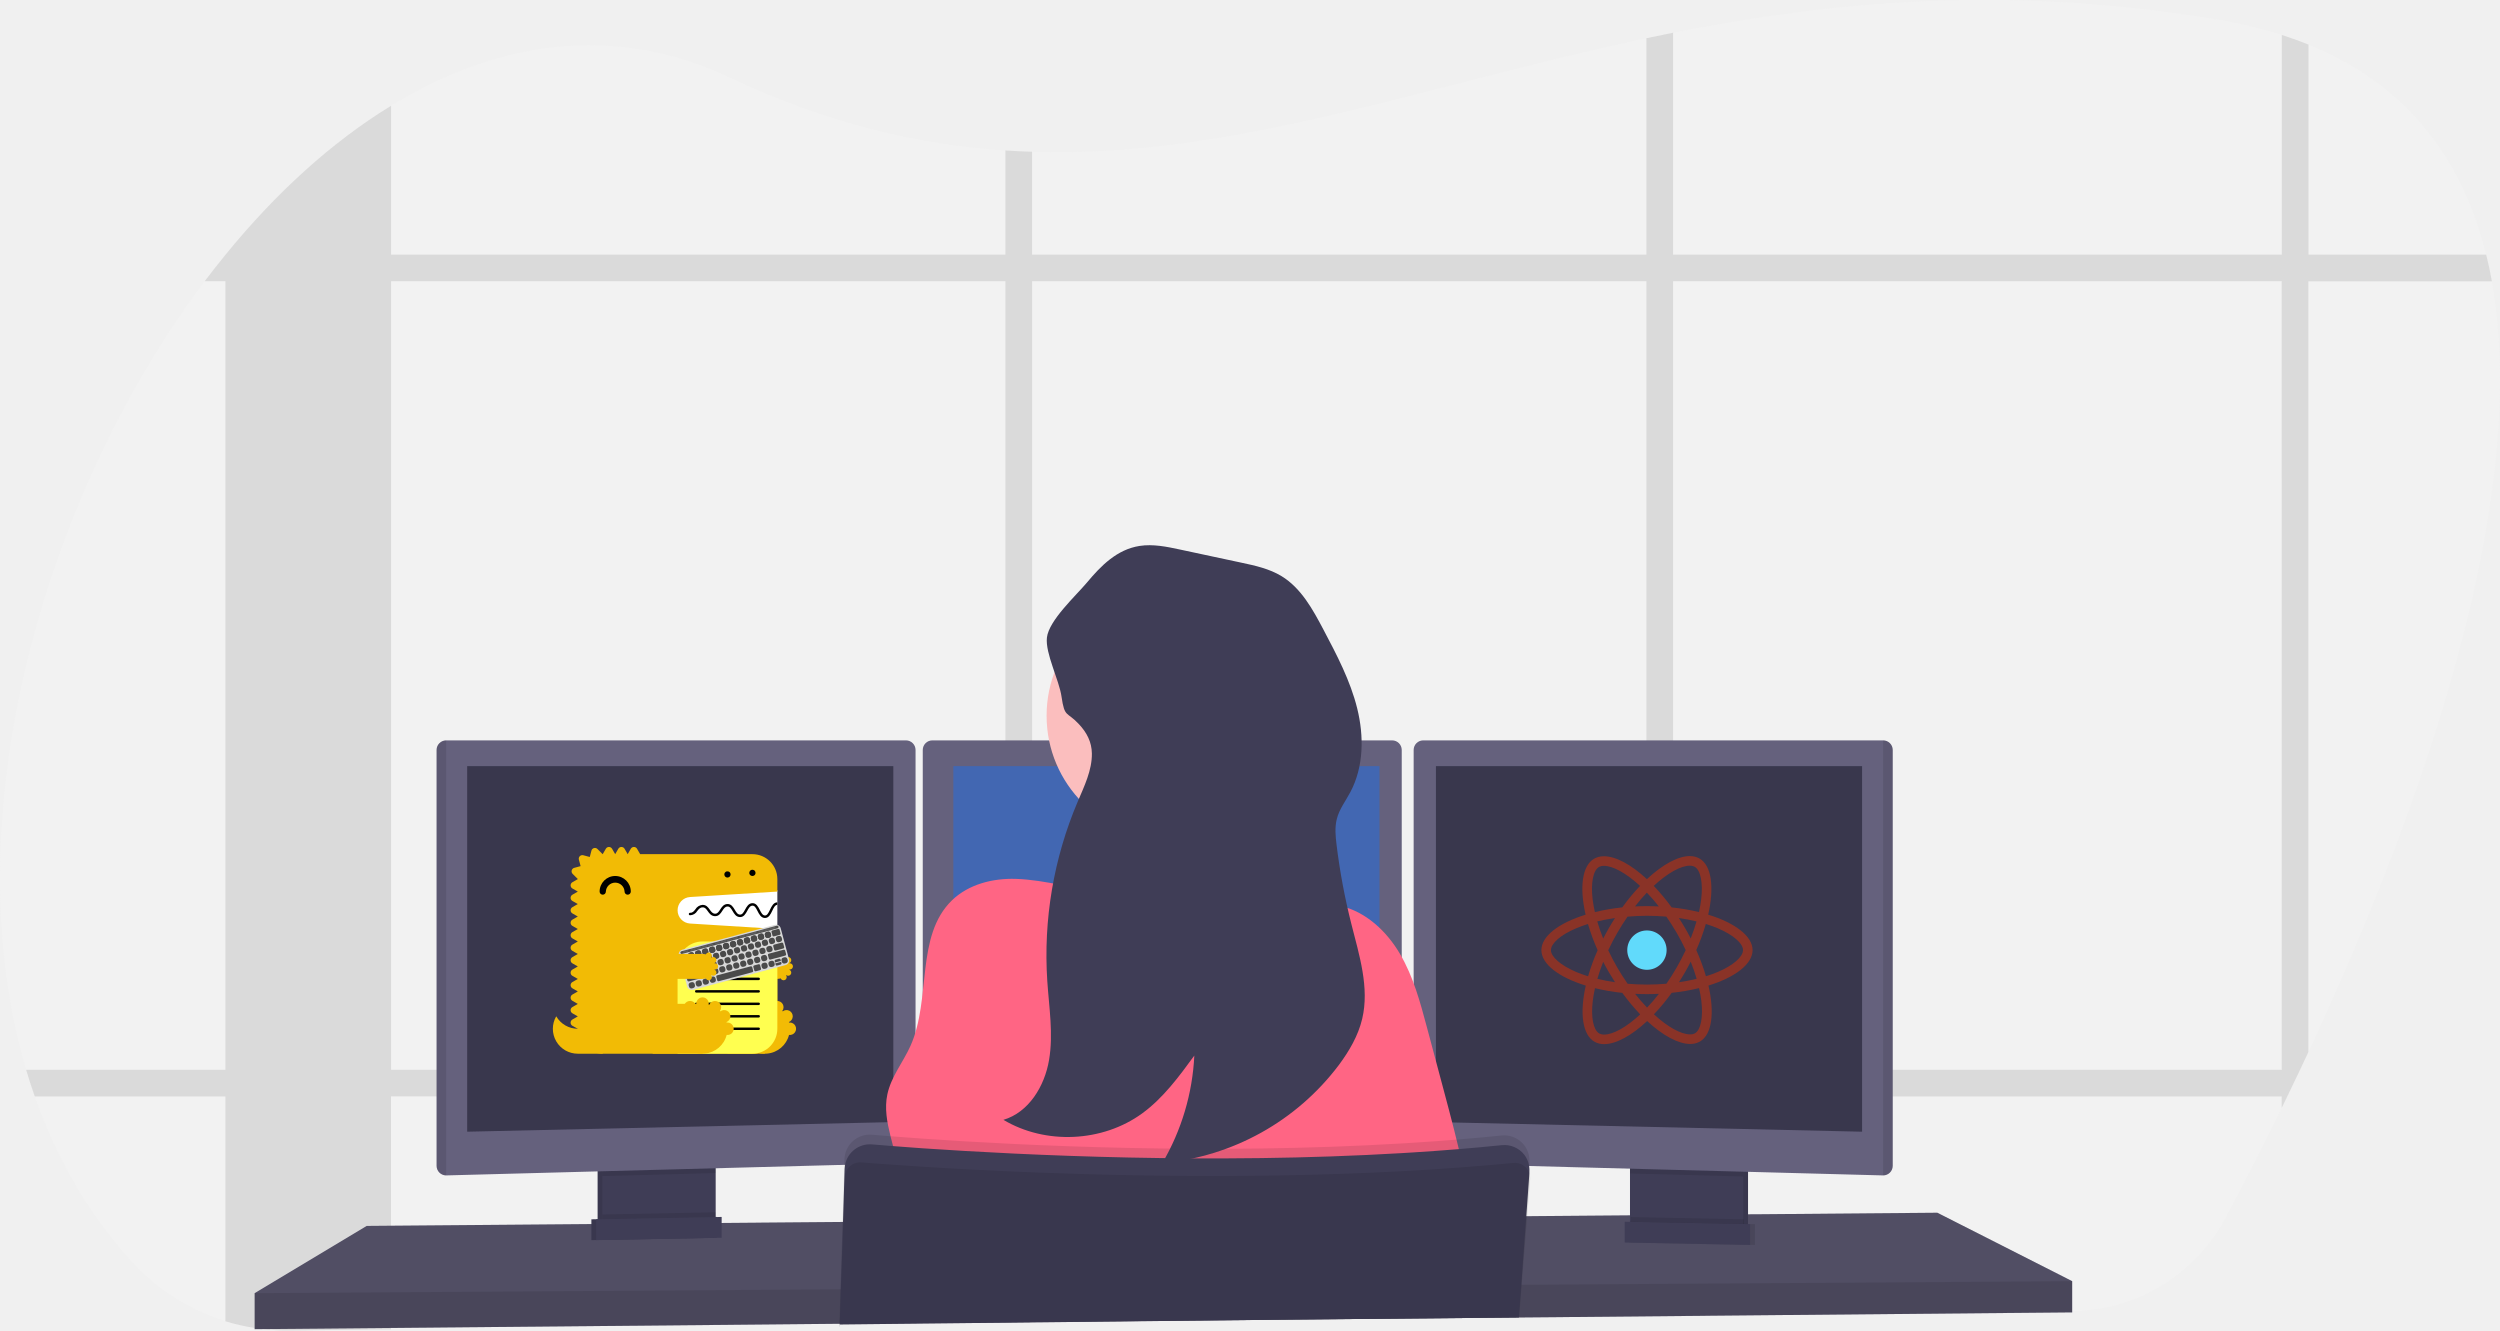
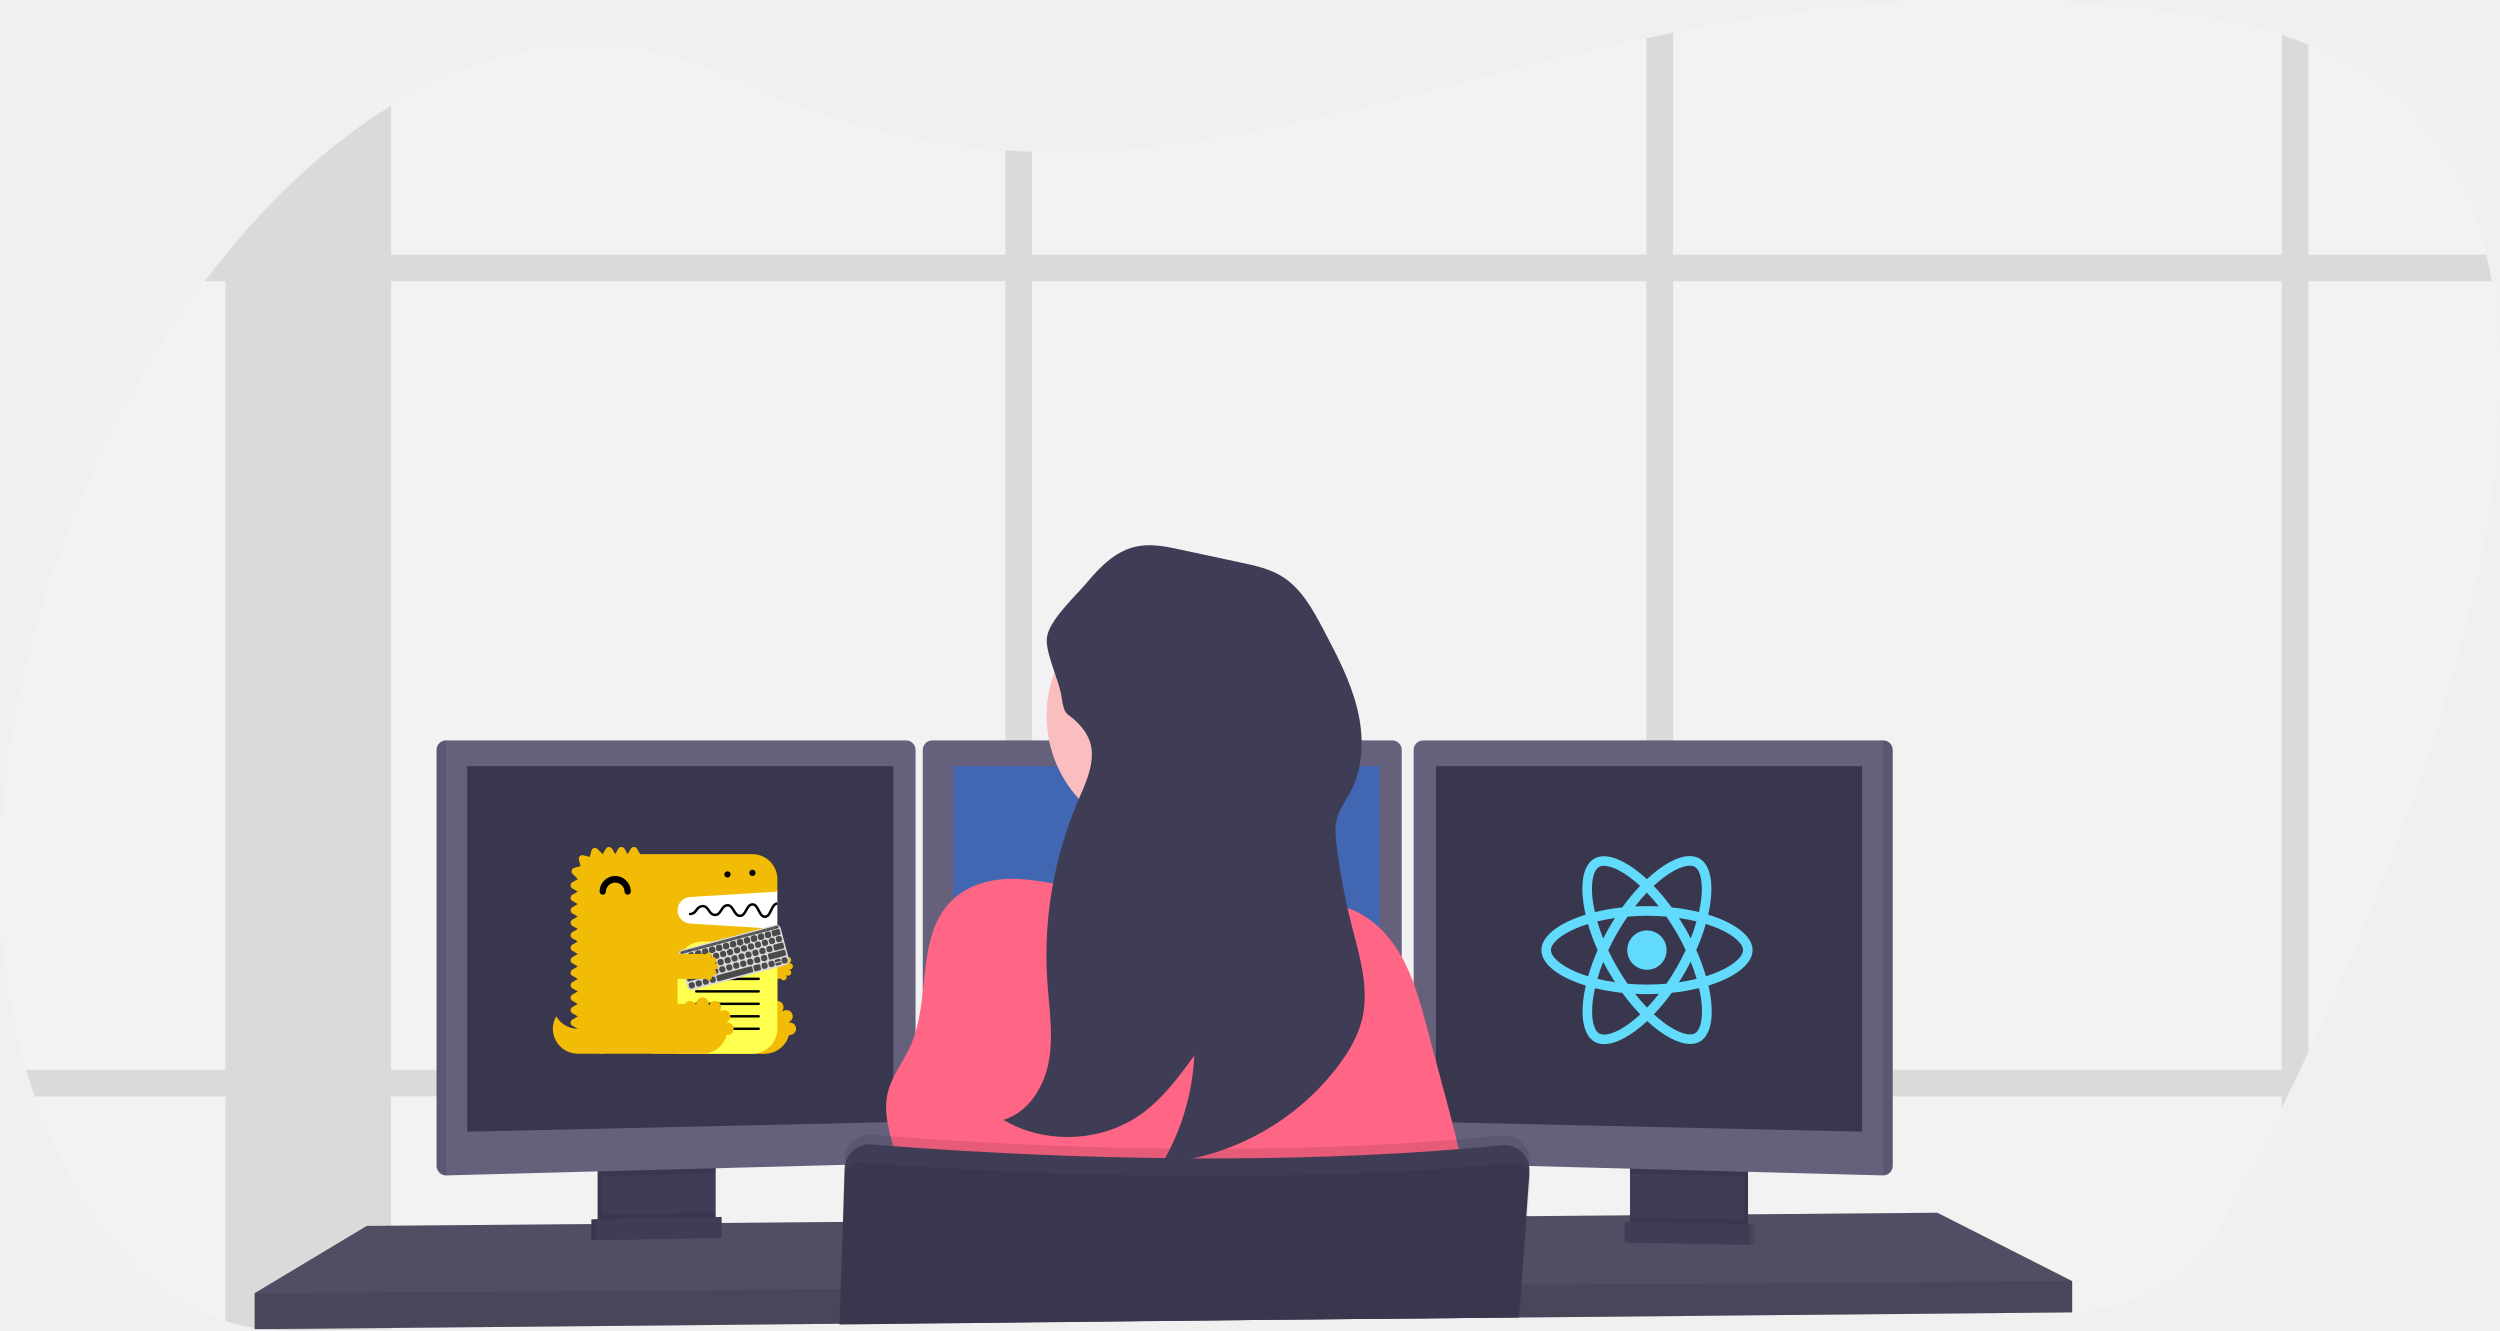
<svg xmlns="http://www.w3.org/2000/svg" width="1041.277" height="554.141" viewBox="0 0 1041.277 554.141">
  <g id="Group_24" data-name="Group 24" transform="translate(-440 -263)">
    <g id="Group_23" data-name="Group 23" transform="translate(439.989 262.965)">
      <path id="Path_299" data-name="Path 299" d="M1040.82,611.12q-1.74,3.75-3.47,7.4-2.7,5.67-5.33,11.12c-.78,1.61-1.56,3.19-2.32,4.77-8.6,17.57-16.63,33.11-23.45,45.89A73.21,73.21,0,0,1,942.44,719l-151.65,1.65h-1.6l-13,.14-11.12.12-34.1.37h-1.38l-17.36.19h-.53l-107,1.16-95.51,1-11.11.12-69,.75H429l-44.75.48h-.48l-141.5,1.53-42.33.46a87.991,87.991,0,0,1-10.79-.54h0c-1.22-.14-2.44-.3-3.65-.49a87.38,87.38,0,0,1-51.29-27.54C116,678.37,102.75,655,93.85,629.64q-1.93-5.49-3.6-11.12C59.44,514.37,97,380,164.6,290.08q4.25-5.64,8.64-11l.07-.08c20.79-25.52,44.1-46.84,68.93-62,44-26.91,92.75-34.49,140.7-11.9,40.57,19.12,78.45,28.11,115.17,30.55,3.71.24,7.42.42,11.11.53,84.23,2.65,163.17-27.7,255.87-47.29,3.69-.78,7.39-1.55,11.12-2.28,66.13-13.16,139.49-20.1,226.73-5.51a189.089,189.089,0,0,1,26.76,6.4q5.77,1.86,11.12,4c41.64,16.94,64.35,48.24,74,87.46q1.37,5.46,2.37,11.11C1134.3,384.41,1084.19,518.23,1040.82,611.12Z" transform="translate(-79.34 -172.91)" fill="#f2f2f2" />
      <path id="Path_300" data-name="Path 300" d="M576.36,618.52a95.21,95.21,0,0,1-1.87,11.12h93.7V618.52Zm-78.25,62.81,11.11-.09V653.77c-3.81-.17-7.52-.34-11.11-.52ZM265.19,618.52v11.12h198.5V618.52ZM1114.87,279h-74V191.51q-5.35-2.17-11.12-4V279H776.21V186.58c-3.73.73-7.43,1.5-11.12,2.28V279H509.22V236.15c-3.69-.11-7.4-.29-11.11-.53V279H242.24V217c-24.83,15.16-48.14,36.48-68.93,62h-.07v.08q-4.4,5.4-8.64,11h8.64V618.52h-83q1.66,5.63,3.6,11.12h79.39v93.62a87,87,0,0,0,12.2,2.79c1.21.19,2.43.35,3.65.49h0a87.991,87.991,0,0,0,10.79.54l42.33-.46v-97H498.11v94.21l11.11-.12V629.64H765.09V721l11.12-.12V629.64H1029.7v4.77c.76-1.58,1.54-3.16,2.32-4.77q2.63-5.45,5.33-11.12,1.73-3.64,3.47-7.4v-321h76.42Q1116.23,284.43,1114.87,279ZM242.24,618.52V290.08H498.11V618.52Zm267,0V290.08H765.09V618.52Zm520.48,0H776.21V290.08H1029.7Z" transform="translate(-79.34 -172.91)" opacity="0.1" />
      <path id="Path_301" data-name="Path 301" d="M863.09,533.65v13l-151.92,1.4-1.62.03-57.74.53-1.38.02-17.55.15h-.52l-106.98.99L349.77,551.4h-.15l-44.65.42-.48.01-198.4,1.82v-15l46.65-28,93.6-.78,2-.01.66-.01,2-.03,44.94-.37,2.01-.01.64-.01,2-.01L315,509.3l.38-.01,35.55-.3h.29l277.4-2.34,6.79-.05h.68l5.18-.05,37.65-.31,2-.03,1.85-.02h.96l11.71-.09,2.32-.03,3.11-.02,9.75-.09,15.47-.13,2-.02,3.48-.02h.65l74.71-.64Z" fill="#65617d" />
      <path id="Path_302" data-name="Path 302" d="M863.09,533.65v13l-151.92,1.4-1.62.03-57.74.53-1.38.02-17.55.15h-.52l-106.98.99L349.77,551.4h-.15l-44.65.42-.48.01-198.4,1.82v-15l46.65-28,93.6-.78,2-.01.66-.01,2-.03,44.94-.37,2.01-.01.64-.01,2-.01L315,509.3l.38-.01,35.55-.3h.29l277.4-2.34,6.79-.05h.68l5.18-.05,37.65-.31,2-.03,1.85-.02h.96l11.71-.09,2.32-.03,3.11-.02,9.75-.09,15.47-.13,2-.02,3.48-.02h.65l74.71-.64Z" opacity="0.2" />
      <path id="Path_303" data-name="Path 303" d="M375.44,656.57v24.49a6.13,6.13,0,0,1-3.5,5.54,6,6,0,0,1-2.5.6l-34.9.74a6,6,0,0,1-2.7-.57,6.12,6.12,0,0,1-3.57-5.57V656.57Z" transform="translate(-79.34 -172.91)" fill="#3f3d56" />
      <path id="Path_304" data-name="Path 304" d="M375.44,656.57v24.49a6.13,6.13,0,0,1-3.5,5.54,6,6,0,0,1-2.5.6l-34.9.74a6,6,0,0,1-2.7-.57,6.12,6.12,0,0,1-3.57-5.57V656.57Z" transform="translate(-79.34 -172.91)" opacity="0.1" />
      <path id="Path_305" data-name="Path 305" d="M377.44,656.57v24.49a6.13,6.13,0,0,1-3.5,5.54,6,6,0,0,1-2.5.6l-34.9.74a6,6,0,0,1-2.7-.57,6.12,6.12,0,0,1-3.57-5.57V656.57Z" transform="translate(-79.34 -172.91)" fill="#3f3d56" />
      <rect id="Rectangle_137" data-name="Rectangle 137" width="47.17" height="31.5" transform="translate(680.92 483.65)" fill="#3f3d56" />
      <rect id="Rectangle_138" data-name="Rectangle 138" width="47.17" height="31.5" transform="translate(680.92 483.65)" opacity="0.1" />
      <rect id="Rectangle_139" data-name="Rectangle 139" width="47.17" height="31.5" transform="translate(678.92 483.65)" fill="#3f3d56" />
      <path id="Path_306" data-name="Path 306" d="M298.09,483.65v4.97l-47.17,1.26v-6.23Z" opacity="0.1" />
      <path id="Path_307" data-name="Path 307" d="M460.69,485.27v168.2a4,4,0,0,1-3.85,3.95l-191.65,5.1h-.05a4,4,0,0,1-3.95-3.95V485.27a4,4,0,0,1,3.95-3.95h191.6a4,4,0,0,1,3.95,3.95Z" transform="translate(-79.34 -172.91)" fill="#65617d" />
      <path id="Path_308" data-name="Path 308" d="M265.19,481.32v181.2h-.05a4,4,0,0,1-3.95-3.95V485.27a4,4,0,0,1,3.95-3.95Z" transform="translate(-79.34 -172.91)" opacity="0.1" />
      <path id="Path_309" data-name="Path 309" d="M194.59,319.15h177.5V467.4l-177.5,4Z" fill="#39374d" />
      <path id="Path_310" data-name="Path 310" d="M726.09,483.65v6.41l-47.17-1.26v-5.15Z" opacity="0.1" />
      <path id="Path_311" data-name="Path 311" d="M867.69,485.27v173.3a4,4,0,0,1-4,3.95h0L672,657.42a4,4,0,0,1-3.85-3.95V485.27a4,4,0,0,1,3.95-3.95H863.7a4,4,0,0,1,3.99,3.95Z" transform="translate(-79.34 -172.91)" fill="#65617d" />
      <path id="Path_312" data-name="Path 312" d="M867.69,485.27v173.3a4,4,0,0,1-4,3.95h0V481.32h0a4,4,0,0,1,4,3.95Z" transform="translate(-79.34 -172.91)" opacity="0.1" />
      <path id="Path_313" data-name="Path 313" d="M775.59,319.15H598.09V467.4l177.5,4Z" fill="#39374d" />
      <path id="Path_314" data-name="Path 314" d="M663.19,485.27v168.2a4,4,0,0,1-3.85,3.95l-191.65,5.1h0a4,4,0,0,1-4-3.95V485.27a4,4,0,0,1,3.95-3.95h191.6A4,4,0,0,1,663.19,485.27Z" transform="translate(-79.34 -172.91)" fill="#65617d" />
      <path id="Path_315" data-name="Path 315" d="M397.09,319.15h177.5V467.4l-177.5,4Z" fill="#4267b2" />
      <path id="Path_316" data-name="Path 316" d="M863.09,533.65v13l-151.92,1.4-1.62.03-57.74.53-1.38.02-17.55.15h-.52l-106.98.99L349.77,551.4h-.15l-44.65.42-.48.01-198.4,1.82v-15l202.51-1.33h.48l40.99-.28h.19l283.08-1.87h.29l.17-.01h.47l4.79-.03h1.46l74.49-.5,4.4-.02.98-.01Z" opacity="0.1" />
      <circle id="Ellipse_111" data-name="Ellipse 111" cx="51.33" cy="51.33" r="51.33" transform="translate(435.93 246.82)" fill="#fbbebe" />
      <path id="Path_317" data-name="Path 317" d="M617.94,550.07s-99.5,12-90,0c3.44-4.34,4.39-17.2,4.2-31.85-.06-4.45-.22-9.06-.45-13.65-1.1-22-3.75-43.5-3.75-43.5s87-41,77-8.5c-4,13.13-2.69,31.57.35,48.88.89,5.05,1.92,10,3,14.7a344.66,344.66,0,0,0,9.65,33.92Z" transform="translate(-79.34 -172.91)" fill="#fbbebe" />
      <path id="Path_318" data-name="Path 318" d="M585.47,546c11.51-2.13,23.7-6,34.53-1.54,2.85,1.17,5.47,2.88,8.39,3.86s6.12,1.22,9.16,1.91c10.68,2.42,19.34,10.55,24.9,20s8.44,20.14,11.26,30.72l6.9,25.83c6,22.45,12,45.09,13.39,68.3a2437.506,2437.506,0,0,1-250.84,1.43c5.44-10.34,11-21.31,10.54-33s-7.19-23.22-4.76-34.74c1.55-7.34,6.57-13.39,9.64-20.22,8.75-19.52,1.94-45.79,17.32-60.65,6.92-6.68,17-9.21,26.63-8.89,12.28.41,24.85,4.24,37,6.11C555.09,547.48,569.79,548.88,585.47,546Z" transform="translate(-79.34 -172.91)" fill="#ff6584" />
      <path id="Path_319" data-name="Path 319" d="M716.37,657.17l-.1,1.43v.1l-.17,2.3-1.33,18.51-1.61,22.3-.46,6.28-1,13.44v.17l-107,1-175.59,1.9v.84h-.14v-1.12l.45-14.36.86-28.06.74-23.79.07-2.37a10.53,10.53,0,0,1,11.42-10.17c4.72.4,10.85.89,18.18,1.41l3,.22c42.33,2.94,120.56,6.74,199.5,2,1.66-.09,3.33-.19,5-.31,12.24-.77,24.47-1.76,36.58-3a10.53,10.53,0,0,1,11.6,11.23Z" transform="translate(-79.34 -172.91)" opacity="0.1" />
      <path id="Path_320" data-name="Path 320" d="M429.08,725.44v-.84l175.62-1.91,107-1h.3v-.17l1-13.44.43-6,1.64-22.61,1.29-17.9v-.44a10.617,10.617,0,0,0-.11-2.47.3.3,0,0,0,0-.1,10.391,10.391,0,0,0-2-4.64,10.54,10.54,0,0,0-9.42-4c-12.11,1.24-24.34,2.23-36.58,3-1.67.12-3.34.22-5,.31-78.94,4.69-157.17.89-199.5-2l-3-.22c-7.33-.52-13.46-1-18.18-1.41a10.54,10.54,0,0,0-11.24,8.53,11,11,0,0,0-.18,1.64l-.68,22.16L429.54,710l-.44,14.36v1.12Z" transform="translate(-79.34 -172.91)" fill="#3f3d56" />
      <path id="Path_321" data-name="Path 321" d="M716.67,664.18l-1.23,15.33-1.83,22.85-.46,5.72-1,12.81-.06.64v.17h0l-.15,1.48.11-1.48h-.29l-107,1-175.65,1.9v-.28l.49-14.36,1-28.06.64-18.65A6.36,6.36,0,0,1,434.3,658a6.25,6.25,0,0,1,3.78-.9c2.1.17,4.68.37,7.69.59,4.89.36,10.92.78,17.94,1.22,13,.82,29.31,1.7,48,2.42,52,2,122.2,2.67,188.88-3.17,3-.26,6.1-.55,9.13-.84a6.26,6.26,0,0,1,3.48.66,5.159,5.159,0,0,1,.86.54,6.14,6.14,0,0,1,2,2.46,3.564,3.564,0,0,1,.25.61A6.279,6.279,0,0,1,716.67,664.18Z" transform="translate(-79.34 -172.91)" opacity="0.1" />
      <path id="Path_322" data-name="Path 322" d="M377.44,677.87v3.19a6.13,6.13,0,0,1-3.5,5.54l-40.1.77a6.12,6.12,0,0,1-3.57-5.57v-3Z" transform="translate(-79.34 -172.91)" opacity="0.1" />
      <path id="Path_323" data-name="Path 323" d="M298.59,515.57l-52.25,1V507.9l52.25-1Z" fill="#3f3d56" />
      <path id="Path_324" data-name="Path 324" d="M298.59,515.57l-52.25,1V507.9l52.25-1Z" opacity="0.1" />
      <path id="Path_325" data-name="Path 325" d="M300.59,515.57l-52.25,1V507.9l52.25-1Z" fill="#3f3d56" />
      <path id="Path_326" data-name="Path 326" d="M758.56,679.87v3.19a6.13,6.13,0,0,0,3.5,5.54l40.1.77a6.12,6.12,0,0,0,3.57-5.57v-3Z" transform="translate(-79.34 -172.91)" opacity="0.1" />
      <path id="Path_327" data-name="Path 327" d="M678.72,517.57l52.25,1V509.9l-52.25-1Z" opacity="0.1" />
      <path id="Path_328" data-name="Path 328" d="M676.72,517.57l52.25,1V509.9l-52.25-1Z" fill="#3f3d56" />
      <path id="Path_329" data-name="Path 329" d="M534.13,486.79c.08,7-3.16,13.6-5.91,20.07a163.491,163.491,0,0,0-12.66,74.71c.73,11,2.58,22,.73,32.9s-8.43,21.77-19,24.9c17.53,10.45,41.26,9.35,57.76-2.66,8.79-6.4,15.34-15.33,21.75-24.11a97.86,97.86,0,0,1-13.31,44.75A103.43,103.43,0,0,0,637,616.53c4.31-5.81,8.06-12.19,9.72-19.23,3.09-13-1.22-26.51-4.51-39.5a266.055,266.055,0,0,1-6.17-33c-.43-3.56-.78-7.22.1-10.7,1-4.07,3.67-7.51,5.64-11.22,5.6-10.54,5.73-23.3,2.86-34.88s-8.49-22.26-14.06-32.81c-4.46-8.46-9.3-17.31-17.46-22.28-5.1-3.1-11-4.39-16.88-5.64l-25.37-5.43c-5.55-1.19-11.26-2.38-16.87-1.51-9.47,1.48-16.14,8.32-22,15.34-4.59,5.46-15.81,15.71-16.6,22.86-.72,6.59,5.1,17.63,6.09,24.58,1.3,9,2.22,6,7.3,11.52C532,478.05,534.07,482,534.13,486.79Z" transform="translate(-79.34 -172.91)" fill="#3f3d56" />
    </g>
    <g id="docusaurus_keytar" transform="translate(670.271 615.768)">
      <path id="Path_40" data-name="Path 40" d="M99,52h43.635V69.662H99Z" transform="translate(-49.132 -33.936)" fill="#fff" fill-rule="evenodd" />
      <path id="Path_41" data-name="Path 41" d="M13.389,158.195A10.377,10.377,0,0,1,4.4,153a10.377,10.377,0,0,0,8.988,15.584H23.779V158.195Z" transform="translate(-3 -82.47)" fill="#F2BB05" fill-rule="evenodd" />
      <path id="Path_42" data-name="Path 42" d="M66.967,38.083l36.373-2.273V30.615A10.389,10.389,0,0,0,92.95,20.226H46.2l-1.3-2.249a1.5,1.5,0,0,0-2.6,0L41,20.226l-1.3-2.249a1.5,1.5,0,0,0-2.6,0l-1.3,2.249-1.3-2.249a1.5,1.5,0,0,0-2.6,0l-1.3,2.249-.034,0-2.152-2.151a1.5,1.5,0,0,0-2.508.672L25.21,21.4l-2.7-.723a1.5,1.5,0,0,0-1.836,1.837l.722,2.7-2.65.71a1.5,1.5,0,0,0-.673,2.509l2.152,2.152c0,.011,0,.022,0,.033l-2.249,1.3a1.5,1.5,0,0,0,0,2.6l2.249,1.3-2.249,1.3a1.5,1.5,0,0,0,0,2.6L20.226,41l-2.249,1.3a1.5,1.5,0,0,0,0,2.6l2.249,1.3-2.249,1.3a1.5,1.5,0,0,0,0,2.6l2.249,1.3-2.249,1.3a1.5,1.5,0,0,0,0,2.6l2.249,1.3-2.249,1.3a1.5,1.5,0,0,0,0,2.6l2.249,1.3-2.249,1.3a1.5,1.5,0,0,0,0,2.6l2.249,1.3-2.249,1.3a1.5,1.5,0,0,0,0,2.6l2.249,1.3-2.249,1.3a1.5,1.5,0,0,0,0,2.6l2.249,1.3-2.249,1.3a1.5,1.5,0,0,0,0,2.6l2.249,1.3-2.249,1.3a1.5,1.5,0,0,0,0,2.6l2.249,1.3-2.249,1.3a1.5,1.5,0,0,0,0,2.6l2.249,1.3A10.389,10.389,0,0,0,30.615,103.34H92.95A10.389,10.389,0,0,0,103.34,92.95V51.393L66.967,49.12a5.53,5.53,0,0,1,0-11.038" transform="translate(-9.836 -17.226)" fill="#F2BB05" fill-rule="evenodd" />
      <path id="Path_43" data-name="Path 43" d="M143,163.779h15.584V143H143Z" transform="translate(-70.275 -77.665)" fill="#F2BB05" fill-rule="evenodd" />
      <path id="Path_44" data-name="Path 44" d="M173.779,148.389a2.582,2.582,0,0,0-.332.033c-.02-.078-.038-.156-.06-.234a2.594,2.594,0,1,0-2.567-4.455q-.086-.088-.174-.175a2.593,2.593,0,1,0-4.461-2.569c-.077-.022-.154-.04-.231-.06a2.6,2.6,0,1,0-5.128,0c-.077.02-.154.038-.231.06a2.594,2.594,0,1,0-4.461,2.569,10.384,10.384,0,1,0,17.314,9.992,2.592,2.592,0,1,0,.332-5.161" transform="translate(-75.08 -75.262)" fill="#F2BB05" fill-rule="evenodd" />
      <path id="Path_45" data-name="Path 45" d="M153,113.389h15.584V103H153Z" transform="translate(-75.08 -58.444)" fill="#F2BB05" fill-rule="evenodd" />
      <path id="Path_46" data-name="Path 46" d="M183.389,108.944a1.3,1.3,0,1,0,0-2.6,1.336,1.336,0,0,0-.166.017c-.01-.039-.019-.078-.03-.117a1.3,1.3,0,0,0-.5-2.5,1.285,1.285,0,0,0-.783.269q-.043-.044-.087-.087a1.285,1.285,0,0,0,.263-.776,1.3,1.3,0,0,0-2.493-.509,5.195,5.195,0,1,0,0,10,1.3,1.3,0,0,0,2.493-.509,1.285,1.285,0,0,0-.263-.776q.044-.043.087-.087a1.285,1.285,0,0,0,.783.269,1.3,1.3,0,0,0,.5-2.5c.011-.038.02-.078.03-.117a1.337,1.337,0,0,0,.166.017" transform="translate(-84.691 -57.894)" fill="#F2BB05" fill-rule="evenodd" />
      <path id="Path_47" data-name="Path 47" d="M52.188,48.292a1.3,1.3,0,0,1-1.3-1.3,3.9,3.9,0,0,0-7.792,0,1.3,1.3,0,1,1-2.6,0,6.493,6.493,0,0,1,12.987,0,1.3,1.3,0,0,1-1.3,1.3" transform="translate(-21.02 -28.41)" fill-rule="evenodd" />
      <path id="Path_48" data-name="Path 48" d="M103,139.752h31.168a10.389,10.389,0,0,0,10.389-10.389V93H113.389A10.389,10.389,0,0,0,103,103.389Z" transform="translate(-51.054 -53.638)" fill="#ffff50" fill-rule="evenodd" />
      <path id="Path_49" data-name="Path 49" d="M141.1,94.017H115.106a.519.519,0,1,1,0-1.039H141.1a.519.519,0,0,1,0,1.039m0,10.389H115.106a.519.519,0,1,1,0-1.039H141.1a.519.519,0,0,1,0,1.039m0,10.389H115.106a.519.519,0,1,1,0-1.039H141.1a.519.519,0,0,1,0,1.039m0-25.877H115.106a.519.519,0,1,1,0-1.039H141.1a.519.519,0,0,1,0,1.039m0,10.293H115.106a.519.519,0,1,1,0-1.039H141.1a.519.519,0,0,1,0,1.039m0,10.389H115.106a.519.519,0,1,1,0-1.039H141.1a.519.519,0,0,1,0,1.039m7.782-47.993c-.006,0-.011,0-.018,0-1.605.055-2.365,1.66-3.035,3.077-.7,1.48-1.24,2.443-2.126,2.414-.981-.035-1.542-1.144-2.137-2.317-.683-1.347-1.462-2.876-3.1-2.819-1.582.054-2.344,1.451-3.017,2.684-.715,1.313-1.2,2.112-2.141,2.075-1-.036-1.533-.938-2.149-1.981-.686-1.162-1.479-2.467-3.084-2.423-1.555.053-2.319,1.239-2.994,2.286-.713,1.106-1.213,1.781-2.164,1.741-1.025-.036-1.554-.784-2.167-1.65-.688-.973-1.463-2.074-3.062-2.021a3.815,3.815,0,0,0-2.959,1.879c-.64.812-1.14,1.456-2.2,1.415a.52.52,0,0,0-.037,1.039,3.588,3.588,0,0,0,3.05-1.811c.611-.777,1.139-1.448,2.178-1.483,1-.043,1.47.579,2.179,1.582.674.953,1.438,2.033,2.977,2.089,1.612.054,2.387-1.151,3.074-2.217.614-.953,1.144-1.775,2.156-1.81.931-.035,1.438.7,2.153,1.912.674,1.141,1.437,2.434,3.006,2.491,1.623.056,2.407-1.361,3.09-2.616.592-1.085,1.15-2.109,2.14-2.143.931-.022,1.417.829,2.135,2.249.671,1.326,1.432,2.828,3.026,2.886l.088,0c1.592,0,2.347-1.6,3.015-3.01.592-1.252,1.152-2.431,2.113-2.479Z" transform="translate(-55.378 -38.552)" fill-rule="evenodd" />
      <path id="Path_50" data-name="Path 50" d="M83,163.779h20.779V143H83Z" transform="translate(-41.443 -77.665)" fill="#F2BB05" fill-rule="evenodd" />
      <g id="Group_8" data-name="Group 8" transform="matrix(0.966, -0.259, 0.259, 0.966, 51.971, 43.3)">
        <rect id="Rectangle_3" data-name="Rectangle 3" width="43.906" height="17.333" rx="2" transform="translate(0 0)" fill="#d8d8d8" />
        <g id="Group_2" data-name="Group 2" transform="translate(0.728 10.948)">
          <rect id="Rectangle_4" data-name="Rectangle 4" width="2.537" height="2.537" rx="1" transform="translate(7.985 0)" fill="#4a4a4a" />
          <rect id="Rectangle_5" data-name="Rectangle 5" width="2.537" height="2.537" rx="1" transform="translate(10.991 0)" fill="#4a4a4a" />
          <rect id="Rectangle_6" data-name="Rectangle 6" width="2.537" height="2.537" rx="1" transform="translate(13.997 0)" fill="#4a4a4a" />
          <rect id="Rectangle_7" data-name="Rectangle 7" width="2.537" height="2.537" rx="1" transform="translate(17.003 0)" fill="#4a4a4a" />
          <rect id="Rectangle_8" data-name="Rectangle 8" width="2.537" height="2.537" rx="1" transform="translate(20.009 0)" fill="#4a4a4a" />
          <rect id="Rectangle_9" data-name="Rectangle 9" width="2.537" height="2.537" rx="1" transform="translate(23.015 0)" fill="#4a4a4a" />
          <rect id="Rectangle_10" data-name="Rectangle 10" width="2.537" height="2.537" rx="1" transform="translate(26.021 0)" fill="#4a4a4a" />
          <rect id="Rectangle_11" data-name="Rectangle 11" width="2.537" height="2.537" rx="1" transform="translate(29.028 0)" fill="#4a4a4a" />
          <rect id="Rectangle_12" data-name="Rectangle 12" width="2.537" height="2.537" rx="1" transform="translate(32.034 0)" fill="#4a4a4a" />
          <path id="Path_51" data-name="Path 51" d="M.519,0H6.9A.519.519,0,0,1,7.421.52v1.5a.519.519,0,0,1-.519.519H.519A.519.519,0,0,1,0,2.017V.519A.519.519,0,0,1,.519,0ZM35.653,0h6.383a.519.519,0,0,1,.519.519v1.5a.519.519,0,0,1-.519.519H35.652a.519.519,0,0,1-.519-.519V.519A.519.519,0,0,1,35.652,0Z" transform="translate(0 0)" fill="#4a4a4a" fill-rule="evenodd" />
        </g>
        <g id="Group_3" data-name="Group 3" transform="translate(0.728 4.878)">
          <path id="Path_52" data-name="Path 52" d="M.519,0H2.956a.519.519,0,0,1,.519.519v1.5a.519.519,0,0,1-.519.519H.519A.519.519,0,0,1,0,2.017V.519A.519.519,0,0,1,.519,0Z" transform="translate(0 0)" fill="#4a4a4a" fill-rule="evenodd" />
          <rect id="Rectangle_13" data-name="Rectangle 13" width="2.537" height="2.537" rx="1" transform="translate(3.945 0)" fill="#4a4a4a" />
          <rect id="Rectangle_14" data-name="Rectangle 14" width="2.537" height="2.537" rx="1" transform="translate(6.951 0)" fill="#4a4a4a" />
          <rect id="Rectangle_15" data-name="Rectangle 15" width="2.537" height="2.537" rx="1" transform="translate(9.958 0)" fill="#4a4a4a" />
          <rect id="Rectangle_16" data-name="Rectangle 16" width="2.537" height="2.537" rx="1" transform="translate(12.964 0)" fill="#4a4a4a" />
          <rect id="Rectangle_17" data-name="Rectangle 17" width="2.537" height="2.537" rx="1" transform="translate(15.97 0)" fill="#4a4a4a" />
          <rect id="Rectangle_18" data-name="Rectangle 18" width="2.537" height="2.537" rx="1" transform="translate(18.976 0)" fill="#4a4a4a" />
          <rect id="Rectangle_19" data-name="Rectangle 19" width="2.537" height="2.537" rx="1" transform="translate(21.982 0)" fill="#4a4a4a" />
          <rect id="Rectangle_20" data-name="Rectangle 20" width="2.537" height="2.537" rx="1" transform="translate(24.988 0)" fill="#4a4a4a" />
          <rect id="Rectangle_21" data-name="Rectangle 21" width="2.537" height="2.537" rx="1" transform="translate(27.994 0)" fill="#4a4a4a" />
          <rect id="Rectangle_22" data-name="Rectangle 22" width="2.537" height="2.537" rx="1" transform="translate(31 0)" fill="#4a4a4a" />
          <rect id="Rectangle_23" data-name="Rectangle 23" width="2.537" height="2.537" rx="1" transform="translate(34.006 0)" fill="#4a4a4a" />
          <rect id="Rectangle_24" data-name="Rectangle 24" width="2.537" height="2.537" rx="1" transform="translate(37.012 0)" fill="#4a4a4a" />
          <rect id="Rectangle_25" data-name="Rectangle 25" width="2.537" height="2.537" rx="1" transform="translate(40.018 0)" fill="#4a4a4a" />
        </g>
        <g id="Group_4" data-name="Group 4" transform="translate(43.283 4.538) rotate(180)">
          <path id="Path_53" data-name="Path 53" d="M.519,0H2.956a.519.519,0,0,1,.519.519v1.5a.519.519,0,0,1-.519.519H.519A.519.519,0,0,1,0,2.017V.519A.519.519,0,0,1,.519,0Z" transform="translate(0 0)" fill="#4a4a4a" fill-rule="evenodd" />
          <rect id="Rectangle_26" data-name="Rectangle 26" width="2.537" height="2.537" rx="1" transform="translate(3.945 0)" fill="#4a4a4a" />
          <rect id="Rectangle_27" data-name="Rectangle 27" width="2.537" height="2.537" rx="1" transform="translate(6.951 0)" fill="#4a4a4a" />
          <rect id="Rectangle_28" data-name="Rectangle 28" width="2.537" height="2.537" rx="1" transform="translate(9.958 0)" fill="#4a4a4a" />
          <rect id="Rectangle_29" data-name="Rectangle 29" width="2.537" height="2.537" rx="1" transform="translate(12.964 0)" fill="#4a4a4a" />
          <rect id="Rectangle_30" data-name="Rectangle 30" width="2.537" height="2.537" rx="1" transform="translate(15.97 0)" fill="#4a4a4a" />
          <rect id="Rectangle_31" data-name="Rectangle 31" width="2.537" height="2.537" rx="1" transform="translate(18.976 0)" fill="#4a4a4a" />
          <rect id="Rectangle_32" data-name="Rectangle 32" width="2.537" height="2.537" rx="1" transform="translate(21.982 0)" fill="#4a4a4a" />
          <rect id="Rectangle_33" data-name="Rectangle 33" width="2.537" height="2.537" rx="1" transform="translate(24.988 0)" fill="#4a4a4a" />
          <rect id="Rectangle_34" data-name="Rectangle 34" width="2.537" height="2.537" rx="1" transform="translate(27.994 0)" fill="#4a4a4a" />
          <rect id="Rectangle_35" data-name="Rectangle 35" width="2.537" height="2.537" rx="1" transform="translate(31.001 0)" fill="#4a4a4a" />
          <rect id="Rectangle_36" data-name="Rectangle 36" width="2.537" height="2.537" rx="1" transform="translate(34.007 0)" fill="#4a4a4a" />
          <rect id="Rectangle_37" data-name="Rectangle 37" width="2.537" height="2.537" rx="1" transform="translate(37.013 0)" fill="#4a4a4a" />
          <rect id="Rectangle_38" data-name="Rectangle 38" width="2.537" height="2.537" rx="1" transform="translate(40.018 0)" fill="#4a4a4a" />
          <rect id="Rectangle_39" data-name="Rectangle 39" width="2.537" height="2.537" rx="1" transform="translate(3.945 0)" fill="#4a4a4a" />
          <rect id="Rectangle_40" data-name="Rectangle 40" width="2.537" height="2.537" rx="1" transform="translate(6.951 0)" fill="#4a4a4a" />
          <rect id="Rectangle_41" data-name="Rectangle 41" width="2.537" height="2.537" rx="1" transform="translate(9.958 0)" fill="#4a4a4a" />
          <rect id="Rectangle_42" data-name="Rectangle 42" width="2.537" height="2.537" rx="1" transform="translate(12.964 0)" fill="#4a4a4a" />
          <rect id="Rectangle_43" data-name="Rectangle 43" width="2.537" height="2.537" rx="1" transform="translate(15.97 0)" fill="#4a4a4a" />
          <rect id="Rectangle_44" data-name="Rectangle 44" width="2.537" height="2.537" rx="1" transform="translate(18.976 0)" fill="#4a4a4a" />
          <rect id="Rectangle_45" data-name="Rectangle 45" width="2.537" height="2.537" rx="1" transform="translate(21.982 0)" fill="#4a4a4a" />
          <rect id="Rectangle_46" data-name="Rectangle 46" width="2.537" height="2.537" rx="1" transform="translate(24.988 0)" fill="#4a4a4a" />
          <rect id="Rectangle_47" data-name="Rectangle 47" width="2.537" height="2.537" rx="1" transform="translate(27.994 0)" fill="#4a4a4a" />
          <rect id="Rectangle_48" data-name="Rectangle 48" width="2.537" height="2.537" rx="1" transform="translate(31.001 0)" fill="#4a4a4a" />
          <rect id="Rectangle_49" data-name="Rectangle 49" width="2.537" height="2.537" rx="1" transform="translate(34.007 0)" fill="#4a4a4a" />
          <rect id="Rectangle_50" data-name="Rectangle 50" width="2.537" height="2.537" rx="1" transform="translate(37.013 0)" fill="#4a4a4a" />
          <rect id="Rectangle_51" data-name="Rectangle 51" width="2.537" height="2.537" rx="1" transform="translate(40.018 0)" fill="#4a4a4a" />
        </g>
        <g id="Group_6" data-name="Group 6" transform="translate(0.728 7.883)">
          <path id="Path_54" data-name="Path 54" d="M.519,0h3.47a.519.519,0,0,1,.519.519v1.5a.519.519,0,0,1-.519.519H.519A.519.519,0,0,1,0,2.017V.52A.519.519,0,0,1,.519,0Z" transform="translate(0 0)" fill="#4a4a4a" fill-rule="evenodd" />
          <g id="Group_5" data-name="Group 5" transform="translate(5.073 0)">
            <rect id="Rectangle_52" data-name="Rectangle 52" width="2.537" height="2.537" rx="1" transform="translate(0 0)" fill="#4a4a4a" />
            <rect id="Rectangle_53" data-name="Rectangle 53" width="2.537" height="2.537" rx="1" transform="translate(3.006 0)" fill="#4a4a4a" />
            <rect id="Rectangle_54" data-name="Rectangle 54" width="2.537" height="2.537" rx="1" transform="translate(6.012 0)" fill="#4a4a4a" />
            <rect id="Rectangle_55" data-name="Rectangle 55" width="2.537" height="2.537" rx="1" transform="translate(9.018 0)" fill="#4a4a4a" />
            <rect id="Rectangle_56" data-name="Rectangle 56" width="2.537" height="2.537" rx="1" transform="translate(12.025 0)" fill="#4a4a4a" />
            <rect id="Rectangle_57" data-name="Rectangle 57" width="2.537" height="2.537" rx="1" transform="translate(15.031 0)" fill="#4a4a4a" />
            <rect id="Rectangle_58" data-name="Rectangle 58" width="2.537" height="2.537" rx="1" transform="translate(18.037 0)" fill="#4a4a4a" />
            <rect id="Rectangle_59" data-name="Rectangle 59" width="2.537" height="2.537" rx="1" transform="translate(21.042 0)" fill="#4a4a4a" />
            <rect id="Rectangle_60" data-name="Rectangle 60" width="2.537" height="2.537" rx="1" transform="translate(24.049 0)" fill="#4a4a4a" />
            <rect id="Rectangle_61" data-name="Rectangle 61" width="2.537" height="2.537" rx="1" transform="translate(27.055 0)" fill="#4a4a4a" />
            <rect id="Rectangle_62" data-name="Rectangle 62" width="2.537" height="2.537" rx="1" transform="translate(30.061 0)" fill="#4a4a4a" />
          </g>
          <path id="Path_55" data-name="Path 55" d="M.52,0H3.8a.519.519,0,0,1,.519.519v1.5a.519.519,0,0,1-.519.519H.519A.519.519,0,0,1,0,2.017V.52A.519.519,0,0,1,.519,0Z" transform="translate(38.234 0)" fill="#4a4a4a" fill-rule="evenodd" />
        </g>
        <g id="Group_7" data-name="Group 7" transform="translate(0.728 14.084)">
          <rect id="Rectangle_63" data-name="Rectangle 63" width="2.537" height="2.537" rx="1" transform="translate(0 0)" fill="#4a4a4a" />
          <rect id="Rectangle_64" data-name="Rectangle 64" width="2.537" height="2.537" rx="1" transform="translate(3.006 0)" fill="#4a4a4a" />
          <rect id="Rectangle_65" data-name="Rectangle 65" width="2.537" height="2.537" rx="1" transform="translate(6.012 0)" fill="#4a4a4a" />
          <rect id="Rectangle_66" data-name="Rectangle 66" width="2.537" height="2.537" rx="1" transform="translate(9.018 0)" fill="#4a4a4a" />
          <path id="Path_56" data-name="Path 56" d="M.519,0H14.981A.519.519,0,0,1,15.5.519v1.5a.519.519,0,0,1-.519.519H.519A.519.519,0,0,1,0,2.018V.519A.519.519,0,0,1,.519,0Zm15.97,0h1.874a.519.519,0,0,1,.519.519v1.5a.519.519,0,0,1-.519.519H16.489a.519.519,0,0,1-.519-.519V.519A.519.519,0,0,1,16.489,0Z" transform="translate(12.024 0)" fill="#4a4a4a" fill-rule="evenodd" />
          <rect id="Rectangle_67" data-name="Rectangle 67" width="2.537" height="2.537" rx="1" transform="translate(31.376 0)" fill="#4a4a4a" />
          <rect id="Rectangle_68" data-name="Rectangle 68" width="2.537" height="2.537" rx="1" transform="translate(34.382 0)" fill="#4a4a4a" />
          <rect id="Rectangle_69" data-name="Rectangle 69" width="2.537" height="2.537" rx="1" transform="translate(40.018 0)" fill="#4a4a4a" />
          <path id="Path_57" data-name="Path 57" d="M2.537,0V.561a.519.519,0,0,1-.519.519H.519A.519.519,0,0,1,0,.561V0Z" transform="translate(39.736 1.08) rotate(180)" fill="#4a4a4a" />
          <path id="Path_58" data-name="Path 58" d="M2.537,0V.561a.519.519,0,0,1-.519.519H.519A.519.519,0,0,1,0,.561V0Z" transform="translate(37.2 1.456)" fill="#4a4a4a" />
        </g>
        <rect id="Rectangle_70" data-name="Rectangle 70" width="42.273" height="1.127" rx="0.564" transform="translate(0.915 0.556)" fill="#4a4a4a" />
        <rect id="Rectangle_71" data-name="Rectangle 71" width="2.37" height="0.752" rx="0.376" transform="translate(1.949 0.744)" fill="#d8d8d8" opacity="0.136" />
        <rect id="Rectangle_72" data-name="Rectangle 72" width="2.37" height="0.752" rx="0.376" transform="translate(5.193 0.744)" fill="#d8d8d8" opacity="0.136" />
        <rect id="Rectangle_73" data-name="Rectangle 73" width="2.37" height="0.752" rx="0.376" transform="translate(7.688 0.744)" fill="#d8d8d8" opacity="0.136" />
        <rect id="Rectangle_74" data-name="Rectangle 74" width="2.37" height="0.752" rx="0.376" transform="translate(10.183 0.744)" fill="#d8d8d8" opacity="0.136" />
        <rect id="Rectangle_75" data-name="Rectangle 75" width="2.37" height="0.752" rx="0.376" transform="translate(12.679 0.744)" fill="#d8d8d8" opacity="0.136" />
        <rect id="Rectangle_76" data-name="Rectangle 76" width="2.37" height="0.752" rx="0.376" transform="translate(15.797 0.744)" fill="#d8d8d8" opacity="0.136" />
        <rect id="Rectangle_77" data-name="Rectangle 77" width="2.37" height="0.752" rx="0.376" transform="translate(18.292 0.744)" fill="#d8d8d8" opacity="0.136" />
        <rect id="Rectangle_78" data-name="Rectangle 78" width="2.37" height="0.752" rx="0.376" transform="translate(20.788 0.744)" fill="#d8d8d8" opacity="0.136" />
        <rect id="Rectangle_79" data-name="Rectangle 79" width="2.37" height="0.752" rx="0.376" transform="translate(23.283 0.744)" fill="#d8d8d8" opacity="0.136" />
        <rect id="Rectangle_80" data-name="Rectangle 80" width="2.37" height="0.752" rx="0.376" transform="translate(26.402 0.744)" fill="#d8d8d8" opacity="0.136" />
        <rect id="Rectangle_81" data-name="Rectangle 81" width="2.37" height="0.752" rx="0.376" transform="translate(28.897 0.744)" fill="#d8d8d8" opacity="0.136" />
        <rect id="Rectangle_82" data-name="Rectangle 82" width="2.37" height="0.752" rx="0.376" transform="translate(31.393 0.744)" fill="#d8d8d8" opacity="0.136" />
        <rect id="Rectangle_83" data-name="Rectangle 83" width="2.37" height="0.752" rx="0.376" transform="translate(34.512 0.744)" fill="#d8d8d8" opacity="0.136" />
        <rect id="Rectangle_84" data-name="Rectangle 84" width="2.37" height="0.752" rx="0.376" transform="translate(37.007 0.744)" fill="#d8d8d8" opacity="0.136" />
        <rect id="Rectangle_85" data-name="Rectangle 85" width="2.37" height="0.752" rx="0.376" transform="translate(39.502 0.744)" fill="#d8d8d8" opacity="0.136" />
      </g>
      <path id="Path_59" data-name="Path 59" d="M123.779,148.389a2.583,2.583,0,0,0-.332.033c-.02-.078-.038-.156-.06-.234a2.594,2.594,0,1,0-2.567-4.455q-.086-.088-.174-.175a2.593,2.593,0,1,0-4.461-2.569c-.077-.022-.154-.04-.231-.06a2.6,2.6,0,1,0-5.128,0c-.077.02-.154.038-.231.06a2.594,2.594,0,1,0-4.461,2.569,10.384,10.384,0,1,0,17.314,9.992,2.592,2.592,0,1,0,.332-5.161" transform="translate(-51.054 -75.262)" fill="#F2BB05" fill-rule="evenodd" />
      <path id="Path_60" data-name="Path 60" d="M83,113.389h20.779V103H83Z" transform="translate(-41.443 -58.444)" fill="#F2BB05" fill-rule="evenodd" />
      <path id="Path_61" data-name="Path 61" d="M123.389,108.944a1.3,1.3,0,1,0,0-2.6,1.338,1.338,0,0,0-.166.017c-.01-.039-.019-.078-.03-.117a1.3,1.3,0,0,0-.5-2.5,1.285,1.285,0,0,0-.783.269q-.043-.044-.087-.087a1.285,1.285,0,0,0,.263-.776,1.3,1.3,0,0,0-2.493-.509,5.195,5.195,0,1,0,0,10,1.3,1.3,0,0,0,2.493-.509,1.285,1.285,0,0,0-.263-.776q.044-.043.087-.087a1.285,1.285,0,0,0,.783.269,1.3,1.3,0,0,0,.5-2.5c.011-.038.02-.078.03-.117a1.335,1.335,0,0,0,.166.017" transform="translate(-55.859 -57.894)" fill="#F2BB05" fill-rule="evenodd" />
      <path id="Path_62" data-name="Path 62" d="M141.8,38.745a1.41,1.41,0,0,1-.255-.026,1.309,1.309,0,0,1-.244-.073,1.349,1.349,0,0,1-.224-.119,1.967,1.967,0,0,1-.2-.161,1.52,1.52,0,0,1-.161-.2,1.282,1.282,0,0,1-.218-.722,1.41,1.41,0,0,1,.026-.255,1.5,1.5,0,0,1,.072-.244,1.364,1.364,0,0,1,.12-.223,1.252,1.252,0,0,1,.358-.358,1.349,1.349,0,0,1,.224-.119,1.309,1.309,0,0,1,.244-.073,1.2,1.2,0,0,1,.509,0,1.262,1.262,0,0,1,.468.192,1.968,1.968,0,0,1,.2.161,1.908,1.908,0,0,1,.161.2,1.322,1.322,0,0,1,.12.223,1.361,1.361,0,0,1,.1.5,1.317,1.317,0,0,1-.379.919,1.968,1.968,0,0,1-.2.161,1.346,1.346,0,0,1-.223.119,1.332,1.332,0,0,1-.5.1m10.389-.649a1.326,1.326,0,0,1-.92-.379,1.979,1.979,0,0,1-.161-.2,1.282,1.282,0,0,1-.218-.722,1.326,1.326,0,0,1,.379-.919,1.967,1.967,0,0,1,.2-.161,1.351,1.351,0,0,1,.224-.119,1.308,1.308,0,0,1,.244-.073,1.2,1.2,0,0,1,.509,0,1.262,1.262,0,0,1,.468.192,1.967,1.967,0,0,1,.2.161,1.326,1.326,0,0,1,.379.919,1.461,1.461,0,0,1-.026.255,1.323,1.323,0,0,1-.073.244,1.847,1.847,0,0,1-.119.223,1.911,1.911,0,0,1-.161.2,1.967,1.967,0,0,1-.2.161,1.294,1.294,0,0,1-.722.218" transform="translate(-69.074 -26.006)" fill-rule="evenodd" />
    </g>
    <g id="React-icon" transform="translate(906.3 541.56)">
-       <path id="Path_330" data-name="Path 330" d="M263.668,117.179c0-5.827-7.3-11.35-18.487-14.775,2.582-11.4,1.434-20.477-3.622-23.382a7.861,7.861,0,0,0-4.016-1v4a4.152,4.152,0,0,1,2.044.466c2.439,1.4,3.5,6.724,2.672,13.574-.2,1.685-.52,3.461-.914,5.272a86.9,86.9,0,0,0-11.386-1.954,87.469,87.469,0,0,0-7.459-8.965c5.845-5.433,11.332-8.41,15.062-8.41V78h0c-4.931,0-11.386,3.514-17.913,9.611-6.527-6.061-12.982-9.539-17.913-9.539v4c3.712,0,9.216,2.959,15.062,8.356a84.687,84.687,0,0,0-7.405,8.947,83.732,83.732,0,0,0-11.4,1.972c-.412-1.793-.717-3.532-.932-5.2-.843-6.85.2-12.175,2.618-13.592a3.991,3.991,0,0,1,2.062-.466v-4h0a8,8,0,0,0-4.052,1c-5.039,2.9-6.168,11.96-3.568,23.328-11.153,3.443-18.415,8.947-18.415,14.757,0,5.828,7.3,11.35,18.487,14.775-2.582,11.4-1.434,20.477,3.622,23.382a7.882,7.882,0,0,0,4.034,1c4.931,0,11.386-3.514,17.913-9.611,6.527,6.061,12.982,9.539,17.913,9.539a8,8,0,0,0,4.052-1c5.039-2.9,6.168-11.96,3.568-23.328C256.406,128.511,263.668,122.988,263.668,117.179Zm-23.346-11.96c-.663,2.313-1.488,4.7-2.421,7.083-.735-1.434-1.506-2.869-2.349-4.3-.825-1.434-1.7-2.833-2.582-4.2C235.517,104.179,237.974,104.645,240.323,105.219Zm-8.212,19.1c-1.4,2.421-2.833,4.716-4.321,6.85-2.672.233-5.379.359-8.1.359-2.708,0-5.415-.126-8.069-.341q-2.232-3.2-4.339-6.814-2.044-3.523-3.73-7.136c1.112-2.4,2.367-4.805,3.712-7.154,1.4-2.421,2.833-4.716,4.321-6.85,2.672-.233,5.379-.359,8.1-.359,2.708,0,5.415.126,8.069.341q2.232,3.2,4.339,6.814,2.044,3.523,3.73,7.136C234.692,119.564,233.455,121.966,232.11,124.315Zm5.792-2.331c.968,2.4,1.793,4.805,2.474,7.136-2.349.574-4.823,1.058-7.387,1.434.879-1.381,1.757-2.8,2.582-4.25C236.4,124.871,237.167,123.419,237.9,121.984ZM219.72,141.116a73.921,73.921,0,0,1-4.985-5.738c1.614.072,3.263.126,4.931.126,1.685,0,3.353-.036,4.985-.126A69.993,69.993,0,0,1,219.72,141.116ZM206.38,130.555c-2.546-.377-5-.843-7.352-1.417.663-2.313,1.488-4.7,2.421-7.083.735,1.434,1.506,2.869,2.349,4.3S205.5,129.192,206.38,130.555ZM219.63,93.241a73.924,73.924,0,0,1,4.985,5.738c-1.614-.072-3.263-.126-4.931-.126-1.686,0-3.353.036-4.985.126A69.993,69.993,0,0,1,219.63,93.241ZM206.362,103.8c-.879,1.381-1.757,2.8-2.582,4.25-.825,1.434-1.6,2.869-2.331,4.3-.968-2.4-1.793-4.805-2.474-7.136C201.323,104.663,203.8,104.179,206.362,103.8Zm-16.227,22.449c-6.348-2.708-10.454-6.258-10.454-9.073s4.106-6.383,10.454-9.073c1.542-.663,3.228-1.255,4.967-1.811a86.122,86.122,0,0,0,4.034,10.92,84.9,84.9,0,0,0-3.981,10.866C193.38,127.525,191.694,126.915,190.134,126.252Zm9.647,25.623c-2.439-1.4-3.5-6.724-2.672-13.574.2-1.686.52-3.461.914-5.272a86.9,86.9,0,0,0,11.386,1.954,87.465,87.465,0,0,0,7.459,8.965c-5.845,5.433-11.332,8.41-15.062,8.41A4.279,4.279,0,0,1,199.781,151.875Zm42.532-13.663c.843,6.85-.2,12.175-2.618,13.592a3.99,3.99,0,0,1-2.062.466c-3.712,0-9.216-2.959-15.062-8.356a84.689,84.689,0,0,0,7.405-8.947,83.731,83.731,0,0,0,11.4-1.972A50.194,50.194,0,0,1,242.313,138.212Zm6.9-11.96c-1.542.663-3.228,1.255-4.967,1.811a86.12,86.12,0,0,0-4.034-10.92,84.9,84.9,0,0,0,3.981-10.866c1.775.556,3.461,1.165,5.039,1.829,6.348,2.708,10.454,6.258,10.454,9.073C259.67,119.994,255.564,123.562,249.216,126.252Z" fill="#8A3327" />
+       <path id="Path_330" data-name="Path 330" d="M263.668,117.179c0-5.827-7.3-11.35-18.487-14.775,2.582-11.4,1.434-20.477-3.622-23.382a7.861,7.861,0,0,0-4.016-1v4a4.152,4.152,0,0,1,2.044.466c2.439,1.4,3.5,6.724,2.672,13.574-.2,1.685-.52,3.461-.914,5.272a86.9,86.9,0,0,0-11.386-1.954,87.469,87.469,0,0,0-7.459-8.965c5.845-5.433,11.332-8.41,15.062-8.41V78h0c-4.931,0-11.386,3.514-17.913,9.611-6.527-6.061-12.982-9.539-17.913-9.539v4c3.712,0,9.216,2.959,15.062,8.356a84.687,84.687,0,0,0-7.405,8.947,83.732,83.732,0,0,0-11.4,1.972c-.412-1.793-.717-3.532-.932-5.2-.843-6.85.2-12.175,2.618-13.592a3.991,3.991,0,0,1,2.062-.466v-4h0a8,8,0,0,0-4.052,1c-5.039,2.9-6.168,11.96-3.568,23.328-11.153,3.443-18.415,8.947-18.415,14.757,0,5.828,7.3,11.35,18.487,14.775-2.582,11.4-1.434,20.477,3.622,23.382a7.882,7.882,0,0,0,4.034,1c4.931,0,11.386-3.514,17.913-9.611,6.527,6.061,12.982,9.539,17.913,9.539a8,8,0,0,0,4.052-1c5.039-2.9,6.168-11.96,3.568-23.328C256.406,128.511,263.668,122.988,263.668,117.179Zm-23.346-11.96c-.663,2.313-1.488,4.7-2.421,7.083-.735-1.434-1.506-2.869-2.349-4.3-.825-1.434-1.7-2.833-2.582-4.2C235.517,104.179,237.974,104.645,240.323,105.219Zm-8.212,19.1c-1.4,2.421-2.833,4.716-4.321,6.85-2.672.233-5.379.359-8.1.359-2.708,0-5.415-.126-8.069-.341q-2.232-3.2-4.339-6.814-2.044-3.523-3.73-7.136c1.112-2.4,2.367-4.805,3.712-7.154,1.4-2.421,2.833-4.716,4.321-6.85,2.672-.233,5.379-.359,8.1-.359,2.708,0,5.415.126,8.069.341q2.232,3.2,4.339,6.814,2.044,3.523,3.73,7.136C234.692,119.564,233.455,121.966,232.11,124.315Zm5.792-2.331c.968,2.4,1.793,4.805,2.474,7.136-2.349.574-4.823,1.058-7.387,1.434.879-1.381,1.757-2.8,2.582-4.25C236.4,124.871,237.167,123.419,237.9,121.984ZM219.72,141.116a73.921,73.921,0,0,1-4.985-5.738c1.614.072,3.263.126,4.931.126,1.685,0,3.353-.036,4.985-.126A69.993,69.993,0,0,1,219.72,141.116ZM206.38,130.555c-2.546-.377-5-.843-7.352-1.417.663-2.313,1.488-4.7,2.421-7.083.735,1.434,1.506,2.869,2.349,4.3S205.5,129.192,206.38,130.555ZM219.63,93.241a73.924,73.924,0,0,1,4.985,5.738c-1.614-.072-3.263-.126-4.931-.126-1.686,0-3.353.036-4.985.126A69.993,69.993,0,0,1,219.63,93.241ZM206.362,103.8c-.879,1.381-1.757,2.8-2.582,4.25-.825,1.434-1.6,2.869-2.331,4.3-.968-2.4-1.793-4.805-2.474-7.136C201.323,104.663,203.8,104.179,206.362,103.8Zm-16.227,22.449c-6.348-2.708-10.454-6.258-10.454-9.073s4.106-6.383,10.454-9.073c1.542-.663,3.228-1.255,4.967-1.811a86.122,86.122,0,0,0,4.034,10.92,84.9,84.9,0,0,0-3.981,10.866C193.38,127.525,191.694,126.915,190.134,126.252Zm9.647,25.623c-2.439-1.4-3.5-6.724-2.672-13.574.2-1.686.52-3.461.914-5.272a86.9,86.9,0,0,0,11.386,1.954,87.465,87.465,0,0,0,7.459,8.965c-5.845,5.433-11.332,8.41-15.062,8.41A4.279,4.279,0,0,1,199.781,151.875Zm42.532-13.663c.843,6.85-.2,12.175-2.618,13.592a3.99,3.99,0,0,1-2.062.466c-3.712,0-9.216-2.959-15.062-8.356a84.689,84.689,0,0,0,7.405-8.947,83.731,83.731,0,0,0,11.4-1.972A50.194,50.194,0,0,1,242.313,138.212Zm6.9-11.96c-1.542.663-3.228,1.255-4.967,1.811a86.12,86.12,0,0,0-4.034-10.92,84.9,84.9,0,0,0,3.981-10.866c1.775.556,3.461,1.165,5.039,1.829,6.348,2.708,10.454,6.258,10.454,9.073C259.67,119.994,255.564,123.562,249.216,126.252Z" fill="#61dafb" />
      <path id="Path_331" data-name="Path 331" d="M320.8,78.4Z" transform="translate(-119.082 -0.328)" fill="#61dafb" />
      <circle id="Ellipse_112" data-name="Ellipse 112" cx="8.194" cy="8.194" r="8.194" transform="translate(211.472 108.984)" fill="#61dafb" />
      <path id="Path_332" data-name="Path 332" d="M520.5,78.1Z" transform="translate(-282.975 -0.082)" fill="#61dafb" />
    </g>
  </g>
</svg>
